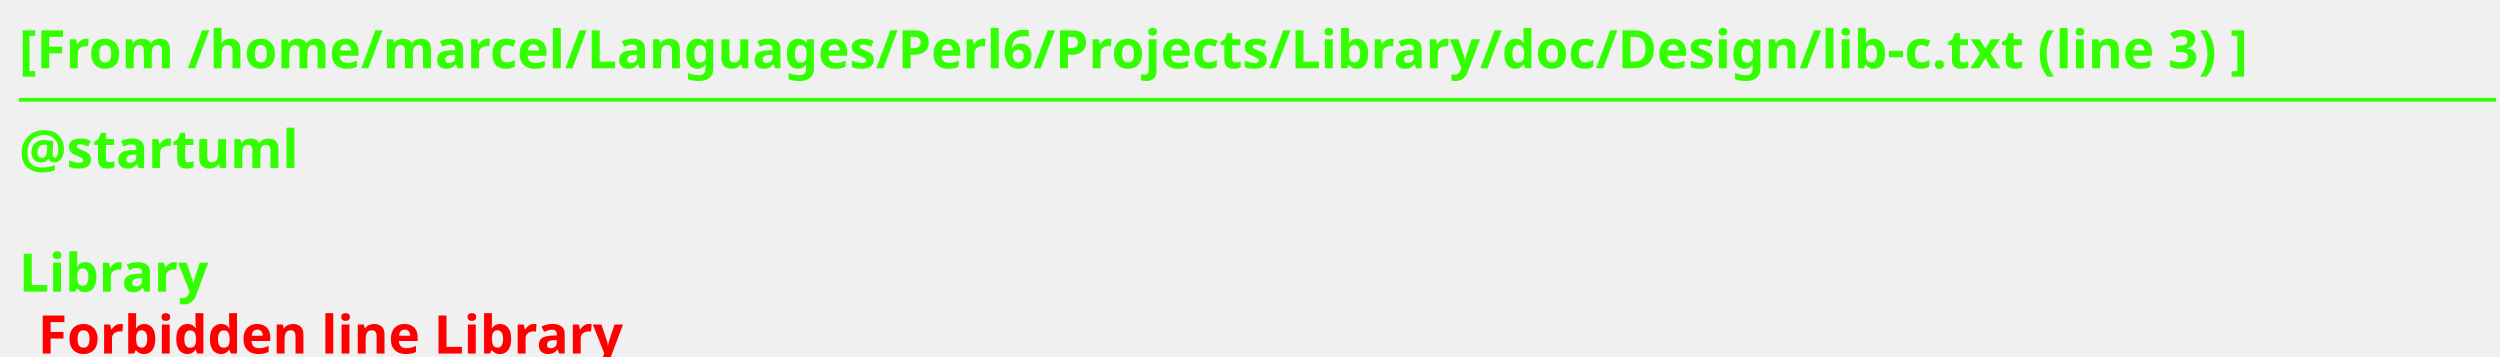
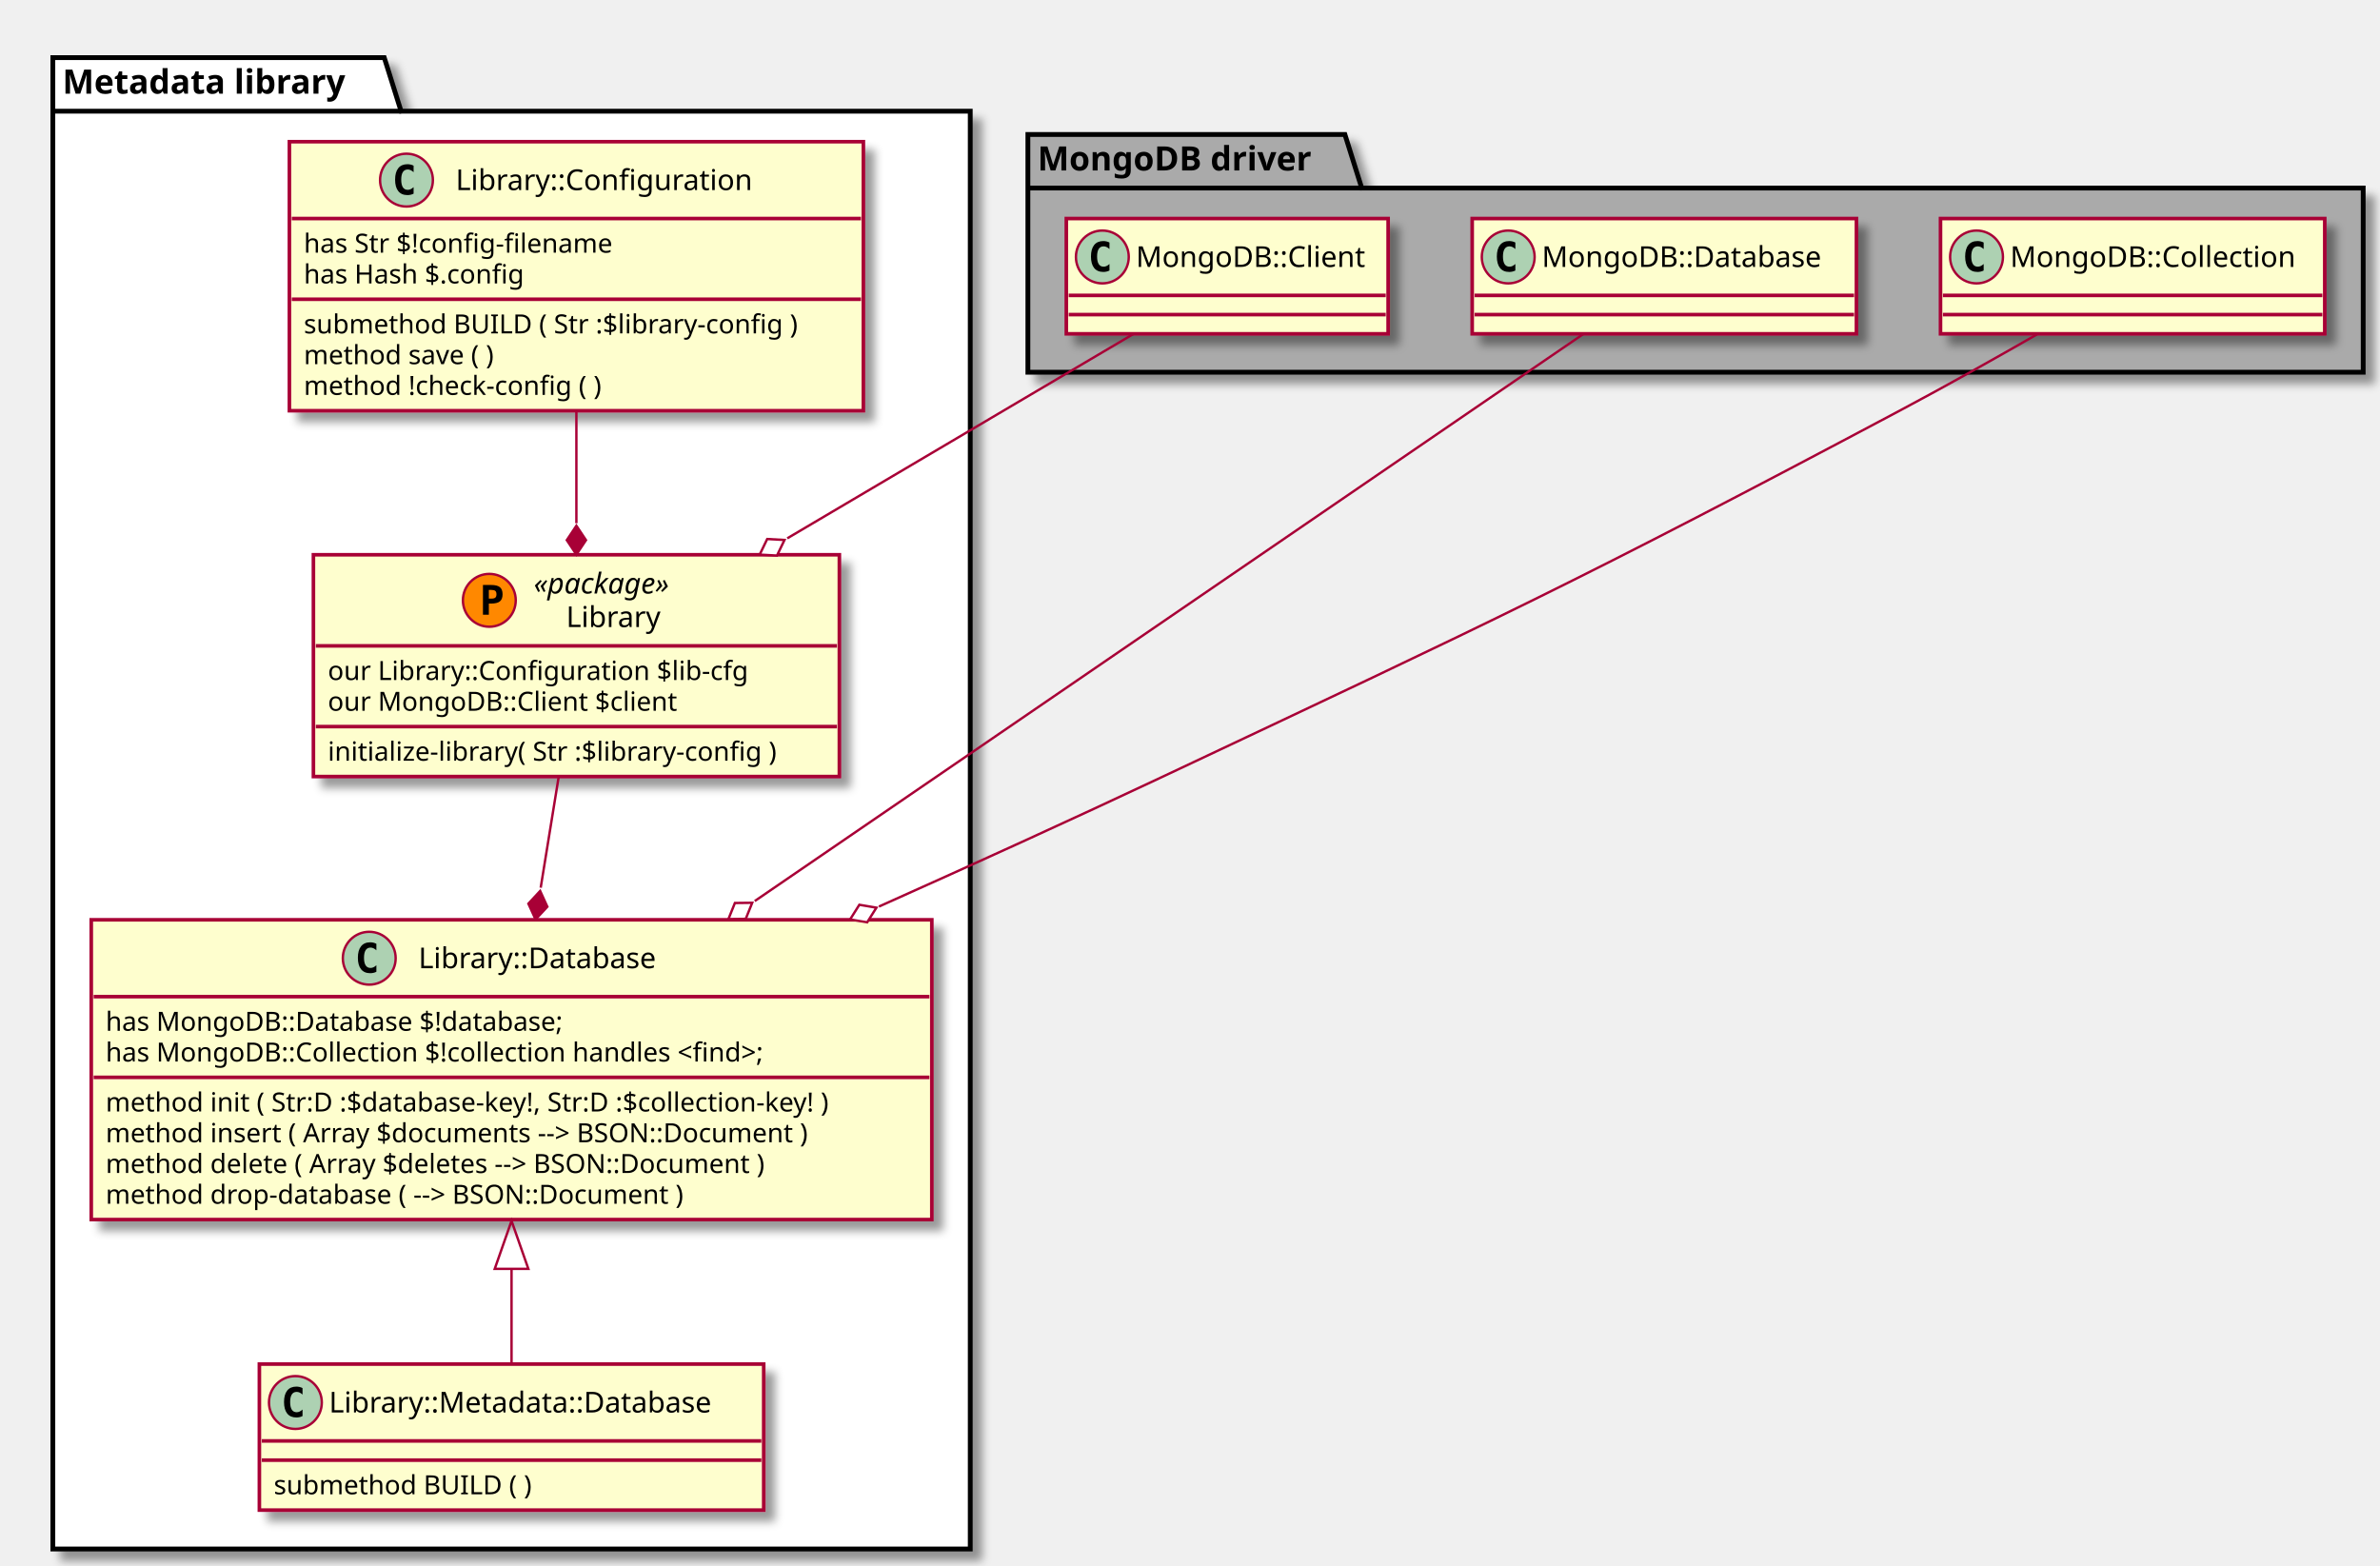
- <svg xmlns="http://www.w3.org/2000/svg" contentScriptType="application/ecmascript" contentStyleType="text/css" height="94px" preserveAspectRatio="none" style="width:659px;height:94px;background:#000000;" version="1.1" viewBox="0 0 659 94" width="659px" zoomAndPan="magnify">
-   <defs />
+ <svg xmlns="http://www.w3.org/2000/svg" contentScriptType="application/ecmascript" contentStyleType="text/css" height="652px" preserveAspectRatio="none" style="width:991px;height:652px;" version="1.1" viewBox="0 0 991 652" width="991px" zoomAndPan="magnify">
+   <defs>
+     <filter height="300%" id="f1n9ybv" width="300%" x="-1" y="-1">
+       <feGaussianBlur result="blurOut" stdDeviation="2.0" />
+       <feColorMatrix in="blurOut" result="blurOut2" type="matrix" values="0 0 0 0 0 0 0 0 0 0 0 0 0 0 0 0 0 0 .4 0" />
+       <feOffset dx="4.0" dy="4.0" in="blurOut2" result="blurOut3" />
+       <feBlend in="SourceGraphic" in2="blurOut3" mode="normal" />
+     </filter>
+   </defs>
  <g>
-     <text fill="#33FF02" font-family="sans-serif" font-size="14" font-weight="bold" lengthAdjust="spacingAndGlyphs" textLength="653" x="5" y="17.995">[From /home/marcel/Languages/Perl6/Projects/Library/doc/Design/lib-c.txt (line 3) ]</text>
-     <line style="stroke: #33FF02; stroke-width: 1.0;" x1="5" x2="658" y1="26.297" y2="26.297" />
-     <text fill="#33FF02" font-family="sans-serif" font-size="14" font-weight="bold" lengthAdjust="spacingAndGlyphs" textLength="79" x="5" y="44.292">@startuml</text>
-     <text fill="#33FF02" font-family="sans-serif" font-size="14" font-weight="bold" lengthAdjust="spacingAndGlyphs" textLength="0" x="10" y="60.589" />
-     <text fill="#33FF02" font-family="sans-serif" font-size="14" font-weight="bold" lengthAdjust="spacingAndGlyphs" textLength="55" x="5" y="76.886">Library</text>
-     <text fill="#33FF02" font-family="sans-serif" font-size="14" font-weight="bold" lengthAdjust="spacingAndGlyphs" textLength="0" x="10" y="93.183" />
-     <text fill="#FF0000" font-family="sans-serif" font-size="14" font-weight="bold" lengthAdjust="spacingAndGlyphs" textLength="173" x="10" y="93.183">Forbidden line Library</text>
+     <polygon fill="#AAAAAA" filter="url(#f1n9ybv)" points="428,56,560,56,567,78.297,984,78.297,984,155,428,155,428,56" style="stroke: #000000; stroke-width: 2.0;" />
+     <line style="stroke: #000000; stroke-width: 2.0;" x1="428" x2="567" y1="78.297" y2="78.297" />
+     <text fill="#000000" font-family="sans-serif" font-size="14" font-weight="bold" lengthAdjust="spacingAndGlyphs" textLength="126" x="432" y="70.995">MongoDB driver</text>
+     <polygon fill="#FFFFFF" filter="url(#f1n9ybv)" points="22,24,160,24,167,46.297,404,46.297,404,645,22,645,22,24" style="stroke: #000000; stroke-width: 2.0;" />
+     <line style="stroke: #000000; stroke-width: 2.0;" x1="22" x2="167" y1="46.297" y2="46.297" />
+     <text fill="#000000" font-family="sans-serif" font-size="14" font-weight="bold" lengthAdjust="spacingAndGlyphs" textLength="127" x="26" y="38.995">Metadata library</text>
+     <rect fill="#FEFECE" filter="url(#f1n9ybv)" height="48" style="stroke: #A80036; stroke-width: 1.5;" width="134" x="444" y="91" />
+     <ellipse cx="459" cy="107" fill="#ADD1B2" rx="11" ry="11" style="stroke: #A80036; stroke-width: 1.0;" />
+     <path d="M461.969,112.641 Q461.391,112.938 460.75,113.086 Q460.109,113.234 459.406,113.234 Q456.906,113.234 455.586,111.586 Q454.266,109.938 454.266,106.812 Q454.266,103.688 455.586,102.031 Q456.906,100.375 459.406,100.375 Q460.109,100.375 460.758,100.531 Q461.406,100.688 461.969,100.984 L461.969,103.703 Q461.344,103.125 460.75,102.852 Q460.156,102.578 459.531,102.578 Q458.188,102.578 457.5,103.648 Q456.812,104.719 456.812,106.812 Q456.812,108.906 457.5,109.977 Q458.188,111.047 459.531,111.047 Q460.156,111.047 460.75,110.773 Q461.344,110.5 461.969,109.922 L461.969,112.641 Z " />
+     <text fill="#000000" font-family="sans-serif" font-size="12" lengthAdjust="spacingAndGlyphs" textLength="102" x="473" y="111.154">MongoDB::Client</text>
+     <line style="stroke: #A80036; stroke-width: 1.5;" x1="445" x2="577" y1="123" y2="123" />
+     <line style="stroke: #A80036; stroke-width: 1.5;" x1="445" x2="577" y1="131" y2="131" />
+     <rect fill="#FEFECE" filter="url(#f1n9ybv)" height="48" style="stroke: #A80036; stroke-width: 1.5;" width="160" x="613" y="91" />
+     <ellipse cx="628" cy="107" fill="#ADD1B2" rx="11" ry="11" style="stroke: #A80036; stroke-width: 1.0;" />
+     <path d="M630.969,112.641 Q630.391,112.938 629.75,113.086 Q629.109,113.234 628.406,113.234 Q625.906,113.234 624.586,111.586 Q623.266,109.938 623.266,106.812 Q623.266,103.688 624.586,102.031 Q625.906,100.375 628.406,100.375 Q629.109,100.375 629.758,100.531 Q630.406,100.688 630.969,100.984 L630.969,103.703 Q630.344,103.125 629.75,102.852 Q629.156,102.578 628.531,102.578 Q627.188,102.578 626.5,103.648 Q625.812,104.719 625.812,106.812 Q625.812,108.906 626.5,109.977 Q627.188,111.047 628.531,111.047 Q629.156,111.047 629.75,110.773 Q630.344,110.5 630.969,109.922 L630.969,112.641 Z " />
+     <text fill="#000000" font-family="sans-serif" font-size="12" lengthAdjust="spacingAndGlyphs" textLength="128" x="642" y="111.154">MongoDB::Database</text>
+     <line style="stroke: #A80036; stroke-width: 1.5;" x1="614" x2="772" y1="123" y2="123" />
+     <line style="stroke: #A80036; stroke-width: 1.5;" x1="614" x2="772" y1="131" y2="131" />
+     <rect fill="#FEFECE" filter="url(#f1n9ybv)" height="48" style="stroke: #A80036; stroke-width: 1.5;" width="160" x="808" y="91" />
+     <ellipse cx="823" cy="107" fill="#ADD1B2" rx="11" ry="11" style="stroke: #A80036; stroke-width: 1.0;" />
+     <path d="M825.969,112.641 Q825.391,112.938 824.75,113.086 Q824.109,113.234 823.406,113.234 Q820.906,113.234 819.586,111.586 Q818.266,109.938 818.266,106.812 Q818.266,103.688 819.586,102.031 Q820.906,100.375 823.406,100.375 Q824.109,100.375 824.758,100.531 Q825.406,100.688 825.969,100.984 L825.969,103.703 Q825.344,103.125 824.75,102.852 Q824.156,102.578 823.531,102.578 Q822.188,102.578 821.5,103.648 Q820.812,104.719 820.812,106.812 Q820.812,108.906 821.5,109.977 Q822.188,111.047 823.531,111.047 Q824.156,111.047 824.75,110.773 Q825.344,110.5 825.969,109.922 L825.969,112.641 Z " />
+     <text fill="#000000" font-family="sans-serif" font-size="12" lengthAdjust="spacingAndGlyphs" textLength="128" x="837" y="111.154">MongoDB::Collection</text>
+     <line style="stroke: #A80036; stroke-width: 1.5;" x1="809" x2="967" y1="123" y2="123" />
+     <line style="stroke: #A80036; stroke-width: 1.5;" x1="809" x2="967" y1="131" y2="131" />
+     <rect fill="#FEFECE" filter="url(#f1n9ybv)" height="92.352" style="stroke: #A80036; stroke-width: 1.5;" width="219" x="130.5" y="231" />
+     <ellipse cx="203.75" cy="249.969" fill="#FF8800" rx="11" ry="11" style="stroke: #A80036; stroke-width: 1.0;" />
+     <path d="M203.547,245.641 L203.547,249.266 L204.547,249.266 Q205.75,249.266 206.234,248.859 Q206.719,248.453 206.719,247.453 Q206.719,246.453 206.234,246.047 Q205.75,245.641 204.547,245.641 L203.547,245.641 Z M201.094,243.578 L204.453,243.578 Q207.016,243.578 208.141,244.492 Q209.266,245.406 209.266,247.453 Q209.266,249.5 208.141,250.414 Q207.016,251.328 204.453,251.328 L203.547,251.328 L203.547,255.969 L201.094,255.969 L201.094,243.578 Z " />
+     <text fill="#000000" font-family="sans-serif" font-size="12" font-style="italic" lengthAdjust="spacingAndGlyphs" textLength="68" x="222.25" y="247.139">«package»</text>
+     <text fill="#000000" font-family="sans-serif" font-size="12" lengthAdjust="spacingAndGlyphs" textLength="41" x="235.75" y="261.107">Library</text>
+     <line style="stroke: #A80036; stroke-width: 1.5;" x1="131.5" x2="348.5" y1="268.938" y2="268.938" />
+     <text fill="#000000" font-family="sans-serif" font-size="11" lengthAdjust="spacingAndGlyphs" textLength="191" x="136.5" y="283.148">our Library::Configuration $lib-cfg</text>
+     <text fill="#000000" font-family="sans-serif" font-size="11" lengthAdjust="spacingAndGlyphs" textLength="157" x="136.5" y="295.953">our MongoDB::Client $client</text>
+     <line style="stroke: #A80036; stroke-width: 1.5;" x1="131.5" x2="348.5" y1="302.547" y2="302.547" />
+     <text fill="#000000" font-family="sans-serif" font-size="11" lengthAdjust="spacingAndGlyphs" textLength="207" x="136.5" y="316.757">initialize-library( Str :$library-config )</text>
+     <rect fill="#FEFECE" filter="url(#f1n9ybv)" height="112.023" style="stroke: #A80036; stroke-width: 1.5;" width="239" x="120.5" y="59" />
+     <ellipse cx="169.25" cy="75" fill="#ADD1B2" rx="11" ry="11" style="stroke: #A80036; stroke-width: 1.0;" />
+     <path d="M172.219,80.641 Q171.641,80.938 171,81.086 Q170.359,81.234 169.656,81.234 Q167.156,81.234 165.836,79.586 Q164.516,77.938 164.516,74.812 Q164.516,71.688 165.836,70.031 Q167.156,68.375 169.656,68.375 Q170.359,68.375 171.008,68.531 Q171.656,68.688 172.219,68.984 L172.219,71.703 Q171.594,71.125 171,70.852 Q170.406,70.578 169.781,70.578 Q168.438,70.578 167.75,71.648 Q167.062,72.719 167.062,74.812 Q167.062,76.906 167.75,77.977 Q168.438,79.047 169.781,79.047 Q170.406,79.047 171,78.773 Q171.594,78.5 172.219,77.922 L172.219,80.641 Z " />
+     <text fill="#000000" font-family="sans-serif" font-size="12" lengthAdjust="spacingAndGlyphs" textLength="133" x="189.75" y="79.154">Library::Configuration</text>
+     <line style="stroke: #A80036; stroke-width: 1.5;" x1="121.5" x2="358.5" y1="91" y2="91" />
+     <text fill="#000000" font-family="sans-serif" font-size="11" lengthAdjust="spacingAndGlyphs" textLength="143" x="126.5" y="105.21">has Str $!config-filename</text>
+     <text fill="#000000" font-family="sans-serif" font-size="11" lengthAdjust="spacingAndGlyphs" textLength="103" x="126.5" y="118.015">has Hash $.config</text>
+     <line style="stroke: #A80036; stroke-width: 1.5;" x1="121.5" x2="358.5" y1="124.609" y2="124.609" />
+     <text fill="#000000" font-family="sans-serif" font-size="11" lengthAdjust="spacingAndGlyphs" textLength="227" x="126.5" y="138.82">submethod BUILD ( Str :$library-config )</text>
+     <text fill="#000000" font-family="sans-serif" font-size="11" lengthAdjust="spacingAndGlyphs" textLength="90" x="126.5" y="151.625">method save ( )</text>
+     <text fill="#000000" font-family="sans-serif" font-size="11" lengthAdjust="spacingAndGlyphs" textLength="136" x="126.5" y="164.429">method !check-config ( )</text>
+     <rect fill="#FEFECE" filter="url(#f1n9ybv)" height="124.828" style="stroke: #A80036; stroke-width: 1.5;" width="350" x="38" y="383" />
+     <ellipse cx="153.75" cy="399" fill="#ADD1B2" rx="11" ry="11" style="stroke: #A80036; stroke-width: 1.0;" />
+     <path d="M156.719,404.641 Q156.141,404.938 155.5,405.086 Q154.859,405.234 154.156,405.234 Q151.656,405.234 150.336,403.586 Q149.016,401.938 149.016,398.812 Q149.016,395.688 150.336,394.031 Q151.656,392.375 154.156,392.375 Q154.859,392.375 155.508,392.531 Q156.156,392.688 156.719,392.984 L156.719,395.703 Q156.094,395.125 155.5,394.852 Q154.906,394.578 154.281,394.578 Q152.938,394.578 152.25,395.648 Q151.562,396.719 151.562,398.812 Q151.562,400.906 152.25,401.977 Q152.938,403.047 154.281,403.047 Q154.906,403.047 155.5,402.773 Q156.094,402.5 156.719,401.922 L156.719,404.641 Z " />
+     <text fill="#000000" font-family="sans-serif" font-size="12" lengthAdjust="spacingAndGlyphs" textLength="110" x="174.25" y="403.154">Library::Database</text>
+     <line style="stroke: #A80036; stroke-width: 1.5;" x1="39" x2="387" y1="415" y2="415" />
+     <text fill="#000000" font-family="sans-serif" font-size="11" lengthAdjust="spacingAndGlyphs" textLength="211" x="44" y="429.21">has MongoDB::Database $!database;</text>
+     <text fill="#000000" font-family="sans-serif" font-size="11" lengthAdjust="spacingAndGlyphs" textLength="304" x="44" y="442.015">has MongoDB::Collection $!collection handles &lt;find&gt;;</text>
+     <line style="stroke: #A80036; stroke-width: 1.5;" x1="39" x2="387" y1="448.609" y2="448.609" />
+     <text fill="#000000" font-family="sans-serif" font-size="11" lengthAdjust="spacingAndGlyphs" textLength="338" x="44" y="462.82">method init ( Str:D :$database-key!, Str:D :$collection-key! )</text>
+     <text fill="#000000" font-family="sans-serif" font-size="11" lengthAdjust="spacingAndGlyphs" textLength="327" x="44" y="475.625">method insert ( Array $documents --&gt; BSON::Document )</text>
+     <text fill="#000000" font-family="sans-serif" font-size="11" lengthAdjust="spacingAndGlyphs" textLength="308" x="44" y="488.429">method delete ( Array $deletes --&gt; BSON::Document )</text>
+     <text fill="#000000" font-family="sans-serif" font-size="11" lengthAdjust="spacingAndGlyphs" textLength="269" x="44" y="501.234">method drop-database ( --&gt; BSON::Document )</text>
+     <rect fill="#FEFECE" filter="url(#f1n9ybv)" height="60.805" style="stroke: #A80036; stroke-width: 1.5;" width="210" x="108" y="568" />
+     <ellipse cx="123" cy="584" fill="#ADD1B2" rx="11" ry="11" style="stroke: #A80036; stroke-width: 1.0;" />
+     <path d="M125.969,589.641 Q125.391,589.938 124.75,590.086 Q124.109,590.234 123.406,590.234 Q120.906,590.234 119.586,588.586 Q118.266,586.938 118.266,583.812 Q118.266,580.688 119.586,579.031 Q120.906,577.375 123.406,577.375 Q124.109,577.375 124.758,577.531 Q125.406,577.688 125.969,577.984 L125.969,580.703 Q125.344,580.125 124.75,579.852 Q124.156,579.578 123.531,579.578 Q122.188,579.578 121.5,580.648 Q120.812,581.719 120.812,583.812 Q120.812,585.906 121.5,586.977 Q122.188,588.047 123.531,588.047 Q124.156,588.047 124.75,587.773 Q125.344,587.5 125.969,586.922 L125.969,589.641 Z " />
+     <text fill="#000000" font-family="sans-serif" font-size="12" lengthAdjust="spacingAndGlyphs" textLength="178" x="137" y="588.154">Library::Metadata::Database</text>
+     <line style="stroke: #A80036; stroke-width: 1.5;" x1="109" x2="317" y1="600" y2="600" />
+     <line style="stroke: #A80036; stroke-width: 1.5;" x1="109" x2="317" y1="608" y2="608" />
+     <text fill="#000000" font-family="sans-serif" font-size="11" lengthAdjust="spacingAndGlyphs" textLength="117" x="114" y="622.21">submethod BUILD ( )</text>
+     <path d="M471.884,139.094 C434.363,161.247 376.398,195.47 327.811,224.156 " fill="none" style="stroke: #A80036; stroke-width: 1.0;" />
+     <polygon fill="#FFFFFF" points="316.322,230.939,323.522,231.333,326.656,224.839,319.455,224.444,316.322,230.939" style="stroke: #A80036; stroke-width: 1.0;" />
+     <path d="M240,171.063 C240,186.165 240,202.583 240,217.852 " fill="none" style="stroke: #A80036; stroke-width: 1.0;" />
+     <polygon fill="#A80036" points="240,230.912,244,224.912,240,218.912,236,224.912,240,230.912" style="stroke: #A80036; stroke-width: 1.0;" />
+     <path d="M232.693,323.057 C230.363,337.428 227.718,353.738 225.14,369.635 " fill="none" style="stroke: #A80036; stroke-width: 1.0;" />
+     <polygon fill="#A80036" points="222.999,382.841,227.908,377.559,224.92,370.996,220.011,376.278,222.999,382.841" style="stroke: #A80036; stroke-width: 1.0;" />
+     <path d="M659.247,139.099 C588.586,187.458 422.673,301.005 314.269,375.194 " fill="none" style="stroke: #A80036; stroke-width: 1.0;" />
+     <polygon fill="#FFFFFF" points="303.31,382.694,310.521,382.606,313.213,375.916,306.002,376.004,303.31,382.694" style="stroke: #A80036; stroke-width: 1.0;" />
+     <path d="M848.158,139.242 C830.733,149.238 809.976,160.917 791,171 C656.901,242.255 622.354,258.242 485,323 C446.633,341.089 404.931,360.058 365.97,377.487 " fill="none" style="stroke: #A80036; stroke-width: 1.0;" />
+     <polygon fill="#FFFFFF" points="353.973,382.844,361.083,384.05,364.93,377.95,357.82,376.745,353.973,382.844" style="stroke: #A80036; stroke-width: 1.0;" />
+     <path d="M213,528.783 C213,542.727 213,556.361 213,567.76 " fill="none" style="stroke: #A80036; stroke-width: 1.0;" />
+     <polygon fill="none" points="206,528.353,213,508.353,220,528.353,206,528.353" style="stroke: #A80036; stroke-width: 1.0;" />
  </g>
</svg>
